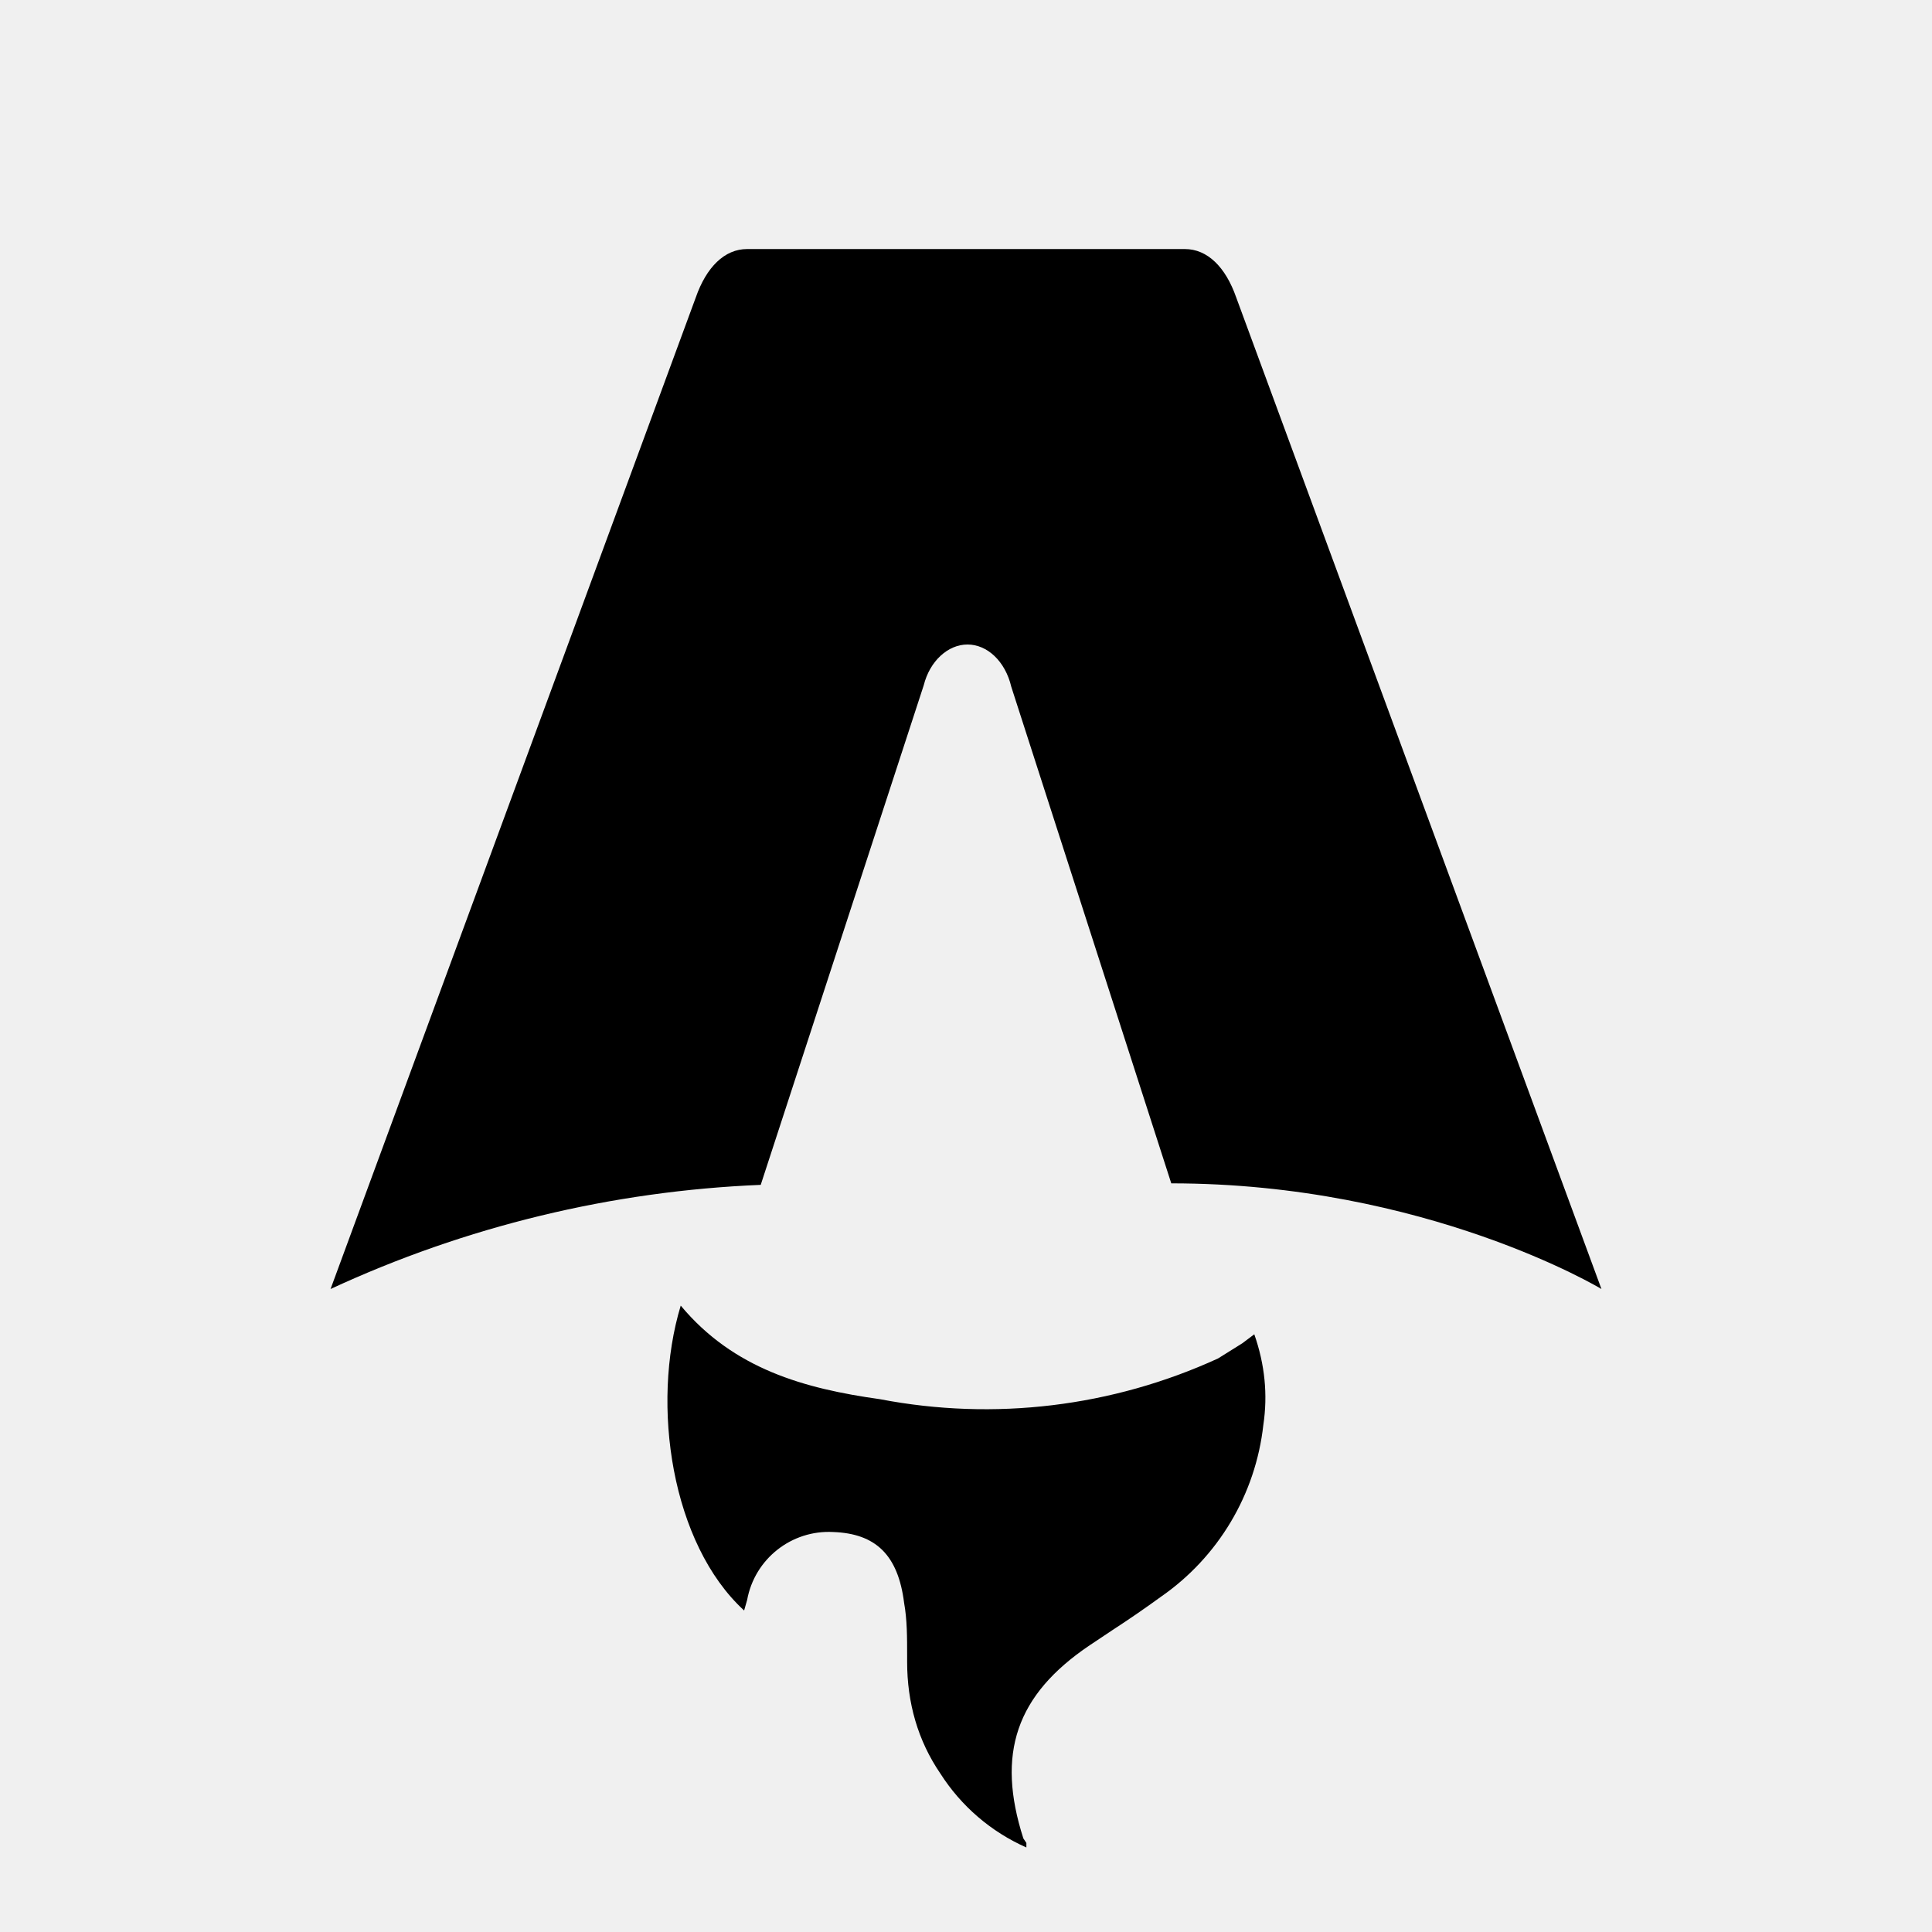
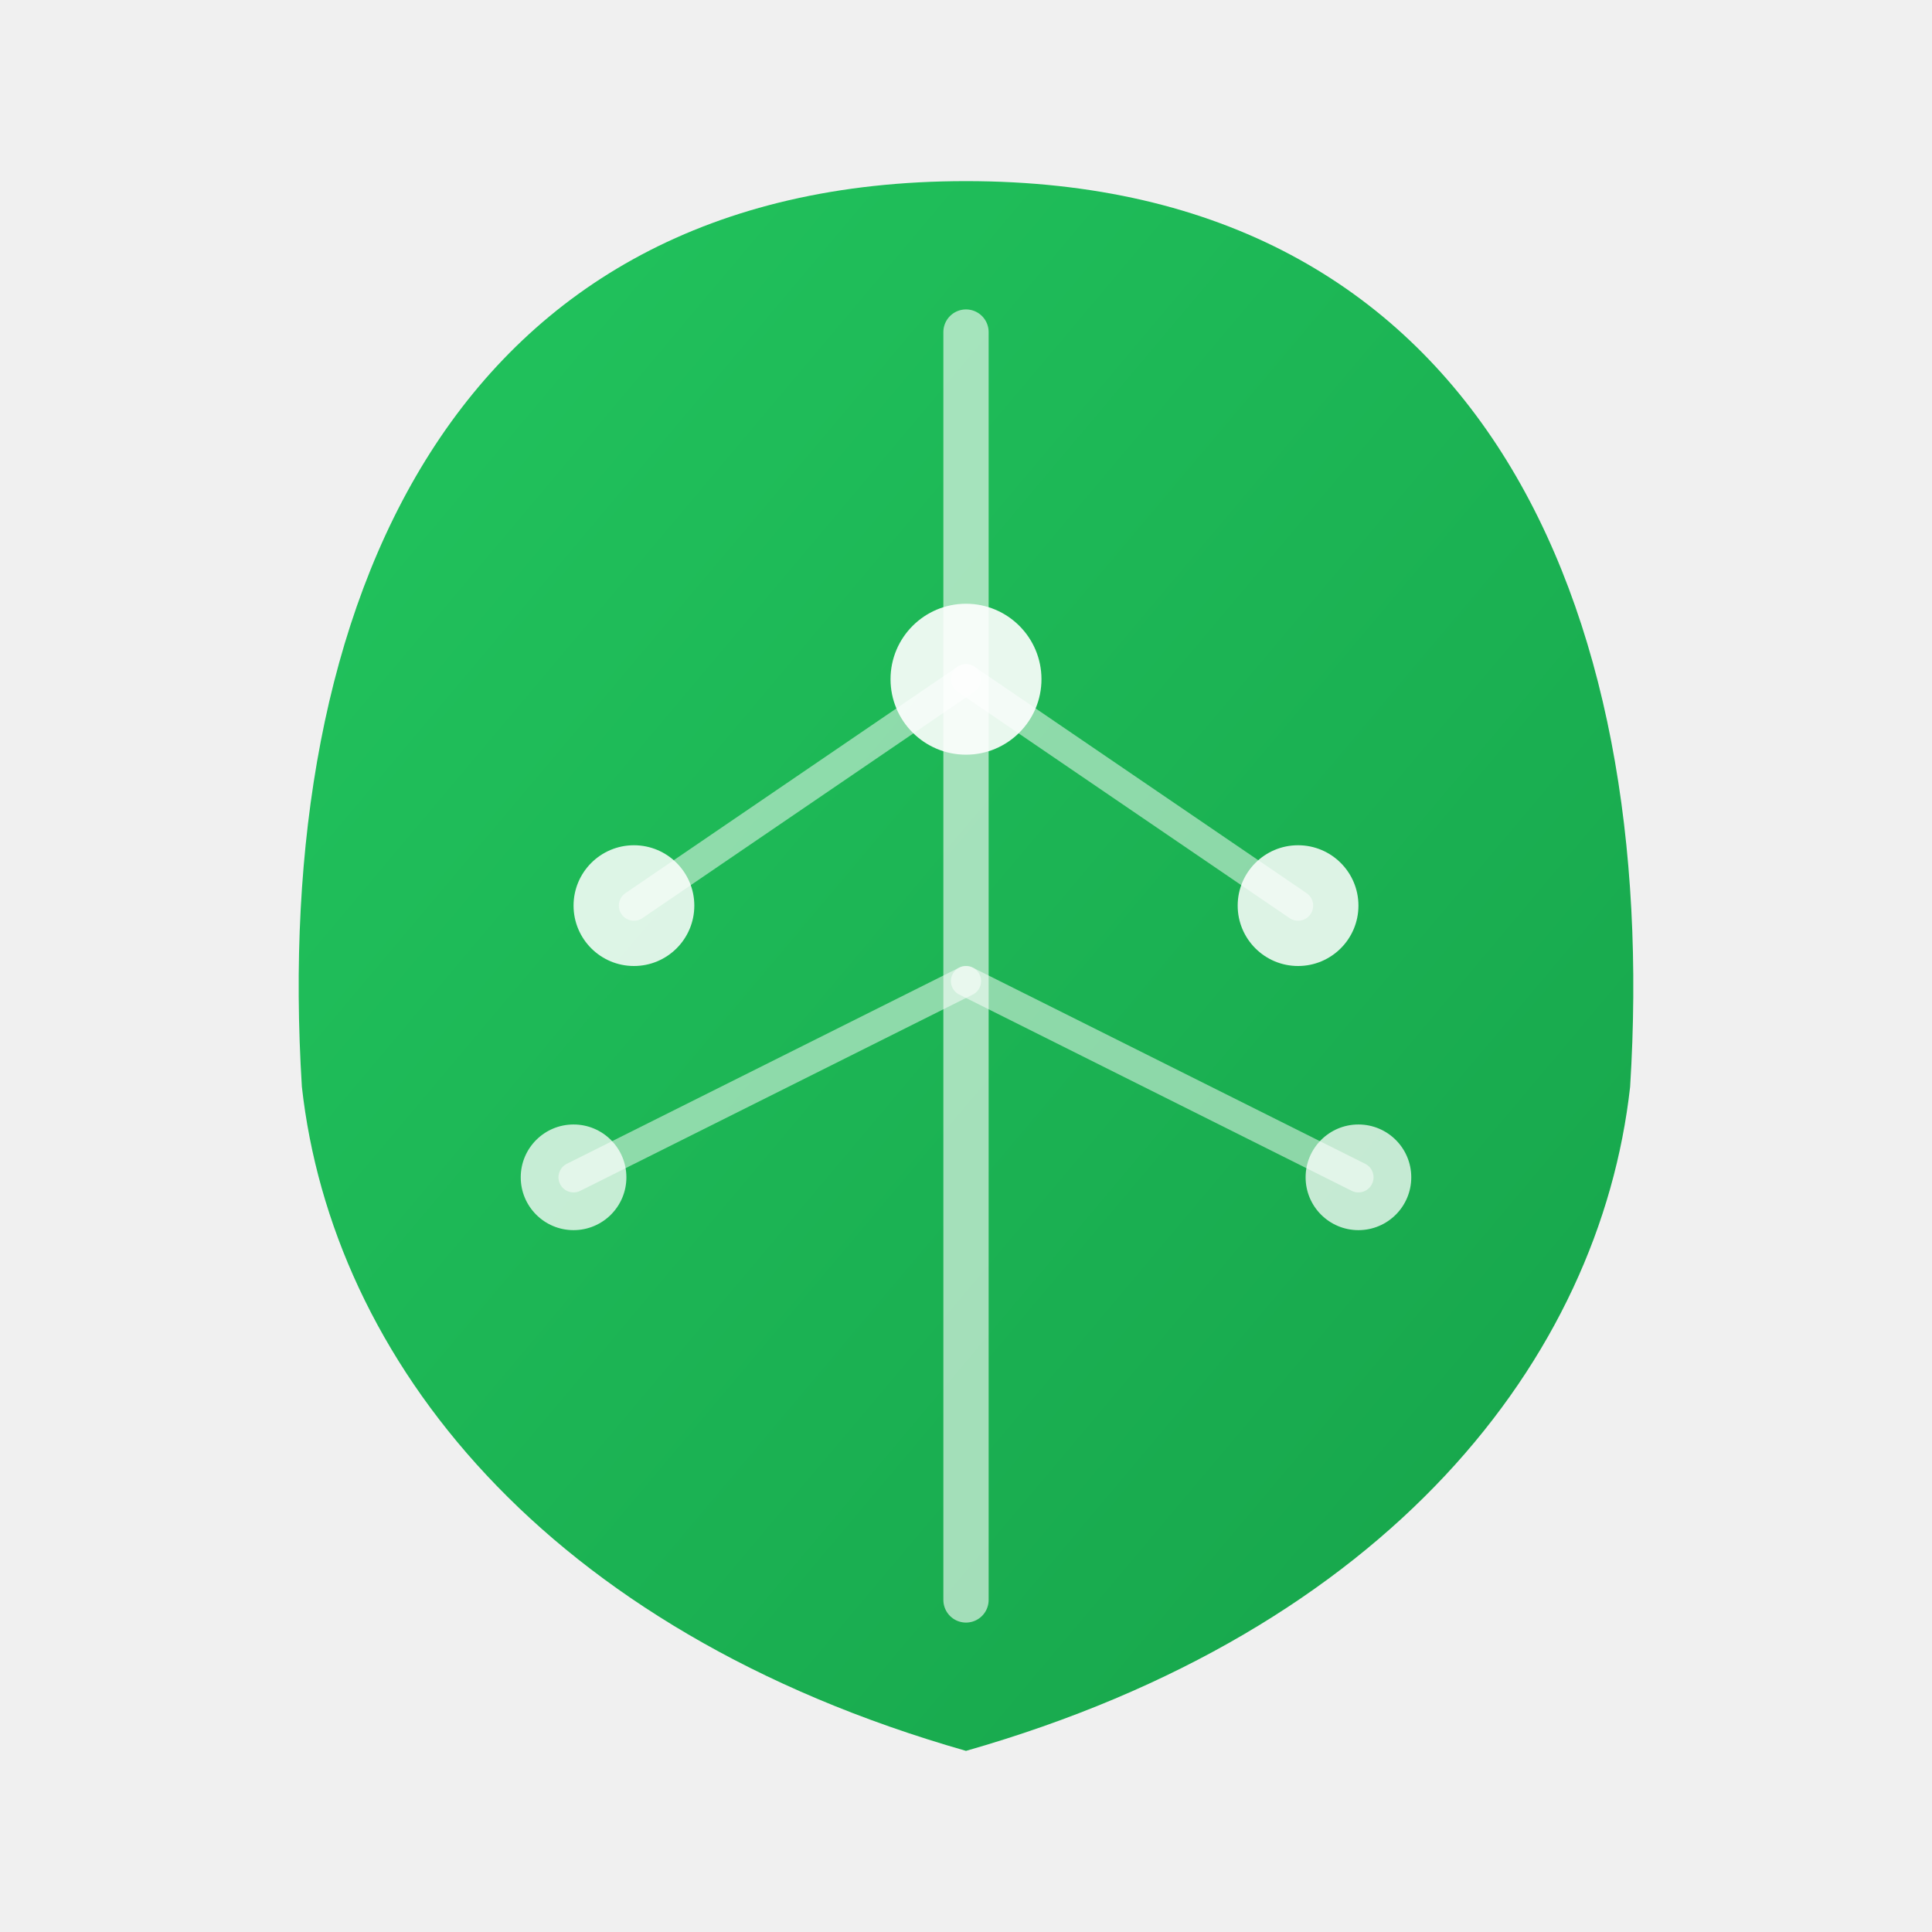
- <svg xmlns="http://www.w3.org/2000/svg" fill="none" viewBox="0 0 128 128">
-   <path d="M50.4 78.5a75.1 75.1 0 0 0-28.5 6.9l24.2-65.7c.7-2 1.9-3.2 3.4-3.2h29c1.5 0 2.7 1.2 3.4 3.2l24.2 65.7s-11.6-7-28.5-7L67 45.5c-.4-1.7-1.6-2.8-2.9-2.8-1.3 0-2.5 1.1-2.9 2.7L50.4 78.5Zm-1.1 28.2Zm-4.2-20.2c-2 6.6-.6 15.8 4.2 20.2a17.5 17.5 0 0 1 .2-.7 5.5 5.5 0 0 1 5.7-4.5c2.8.1 4.3 1.5 4.7 4.7.2 1.1.2 2.3.2 3.5v.4c0 2.7.7 5.2 2.2 7.4a13 13 0 0 0 5.7 4.9v-.3l-.2-.3c-1.8-5.6-.5-9.5 4.4-12.8l1.5-1a73 73 0 0 0 3.2-2.2 16 16 0 0 0 6.8-11.4c.3-2 .1-4-.6-6l-.8.6-1.6 1a37 37 0 0 1-22.4 2.7c-5-.7-9.7-2-13.2-6.2Z" />
-   <style>
-         path { fill: #000; }
-         @media (prefers-color-scheme: dark) {
-             path { fill: #FFF; }
-         }
-     </style>
+ <svg xmlns="http://www.w3.org/2000/svg" viewBox="0 0 128 128">
+   <defs>
+     <linearGradient id="leafGrad" x1="0%" y1="0%" x2="100%" y2="100%">
+       <stop offset="0%" style="stop-color:#22c55e" />
+       <stop offset="100%" style="stop-color:#16a34a" />
+     </linearGradient>
+   </defs>
+   <path d="M64 12 C30 12 18 40 20 72 C22 90 36 108 64 116 C92 108 106 90 108 72 C110 40 98 12 64 12 Z" fill="url(#leafGrad)" />
+   <line x1="64" y1="22" x2="64" y2="106" stroke="#fff" stroke-width="3" stroke-linecap="round" opacity="0.6" />
+   <line x1="64" y1="45" x2="42" y2="60" stroke="#fff" stroke-width="2" stroke-linecap="round" opacity="0.5" />
+   <line x1="64" y1="45" x2="86" y2="60" stroke="#fff" stroke-width="2" stroke-linecap="round" opacity="0.5" />
+   <line x1="64" y1="65" x2="38" y2="78" stroke="#fff" stroke-width="2" stroke-linecap="round" opacity="0.5" />
+   <line x1="64" y1="65" x2="90" y2="78" stroke="#fff" stroke-width="2" stroke-linecap="round" opacity="0.5" />
+   <circle cx="42" cy="60" r="4" fill="#fff" opacity="0.85" />
+   <circle cx="86" cy="60" r="4" fill="#fff" opacity="0.85" />
+   <circle cx="38" cy="78" r="3.5" fill="#fff" opacity="0.75" />
+   <circle cx="90" cy="78" r="3.5" fill="#fff" opacity="0.75" />
+   <circle cx="64" cy="45" r="5" fill="#fff" opacity="0.9" />
</svg>
